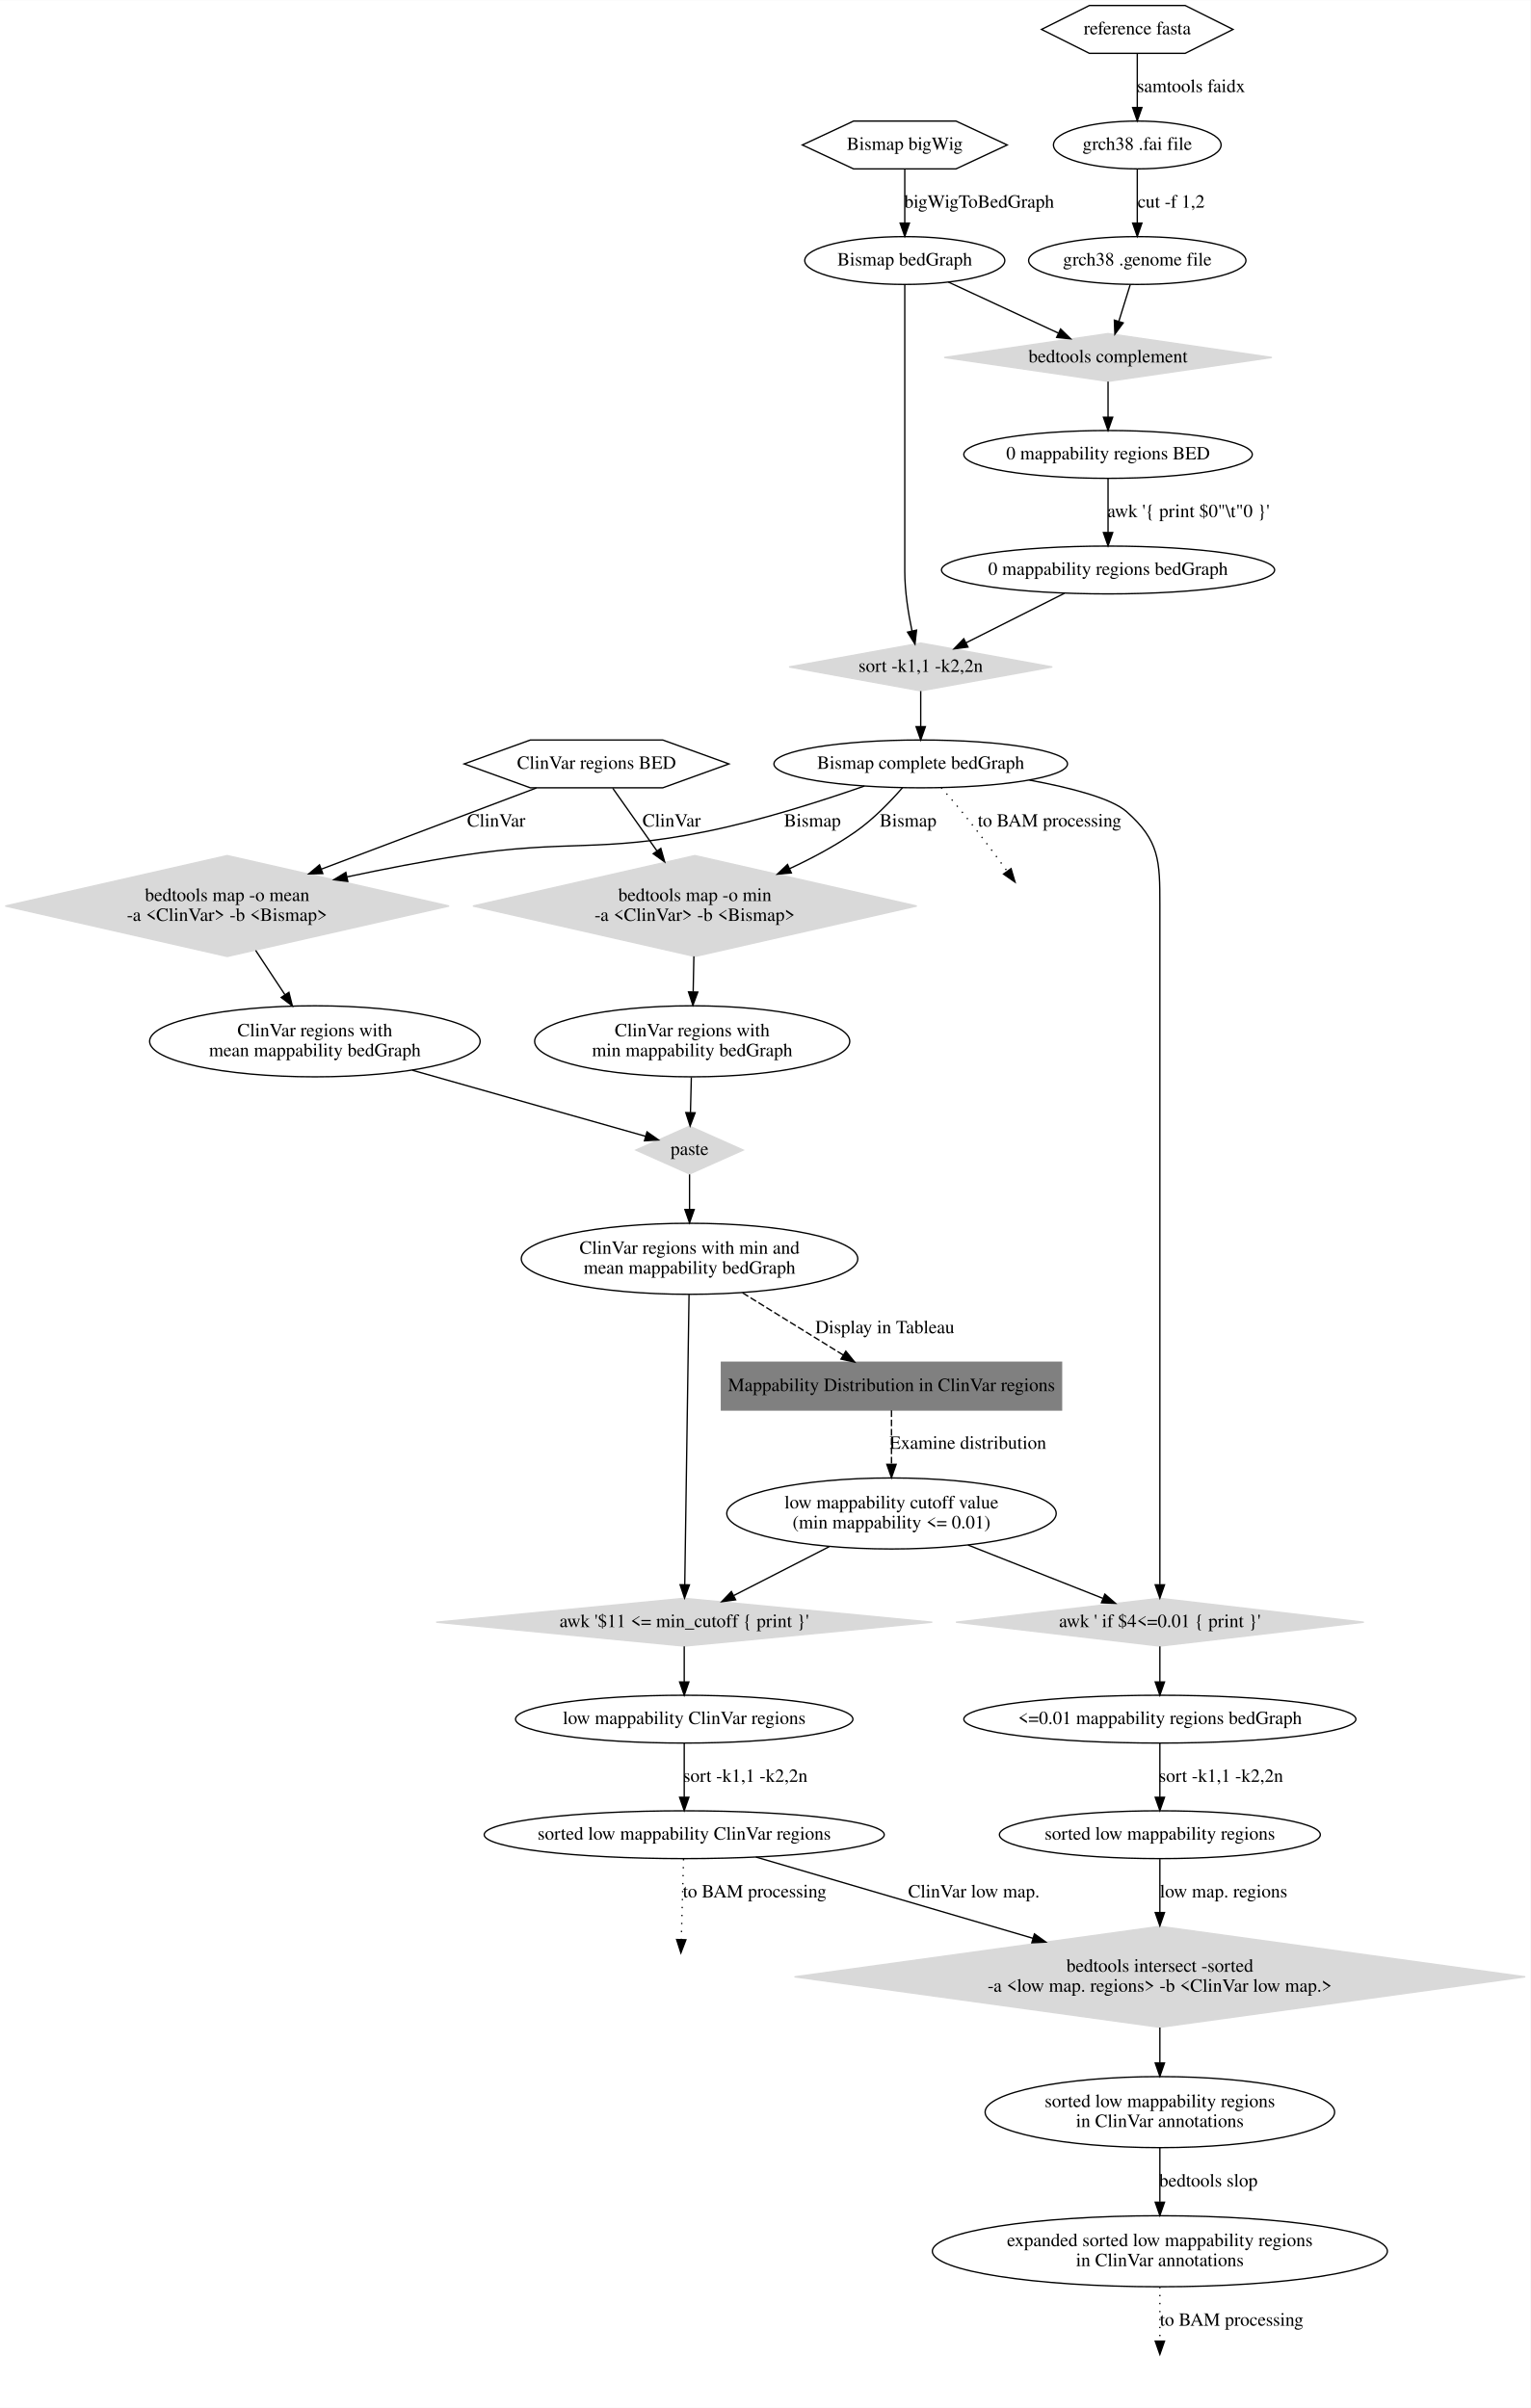
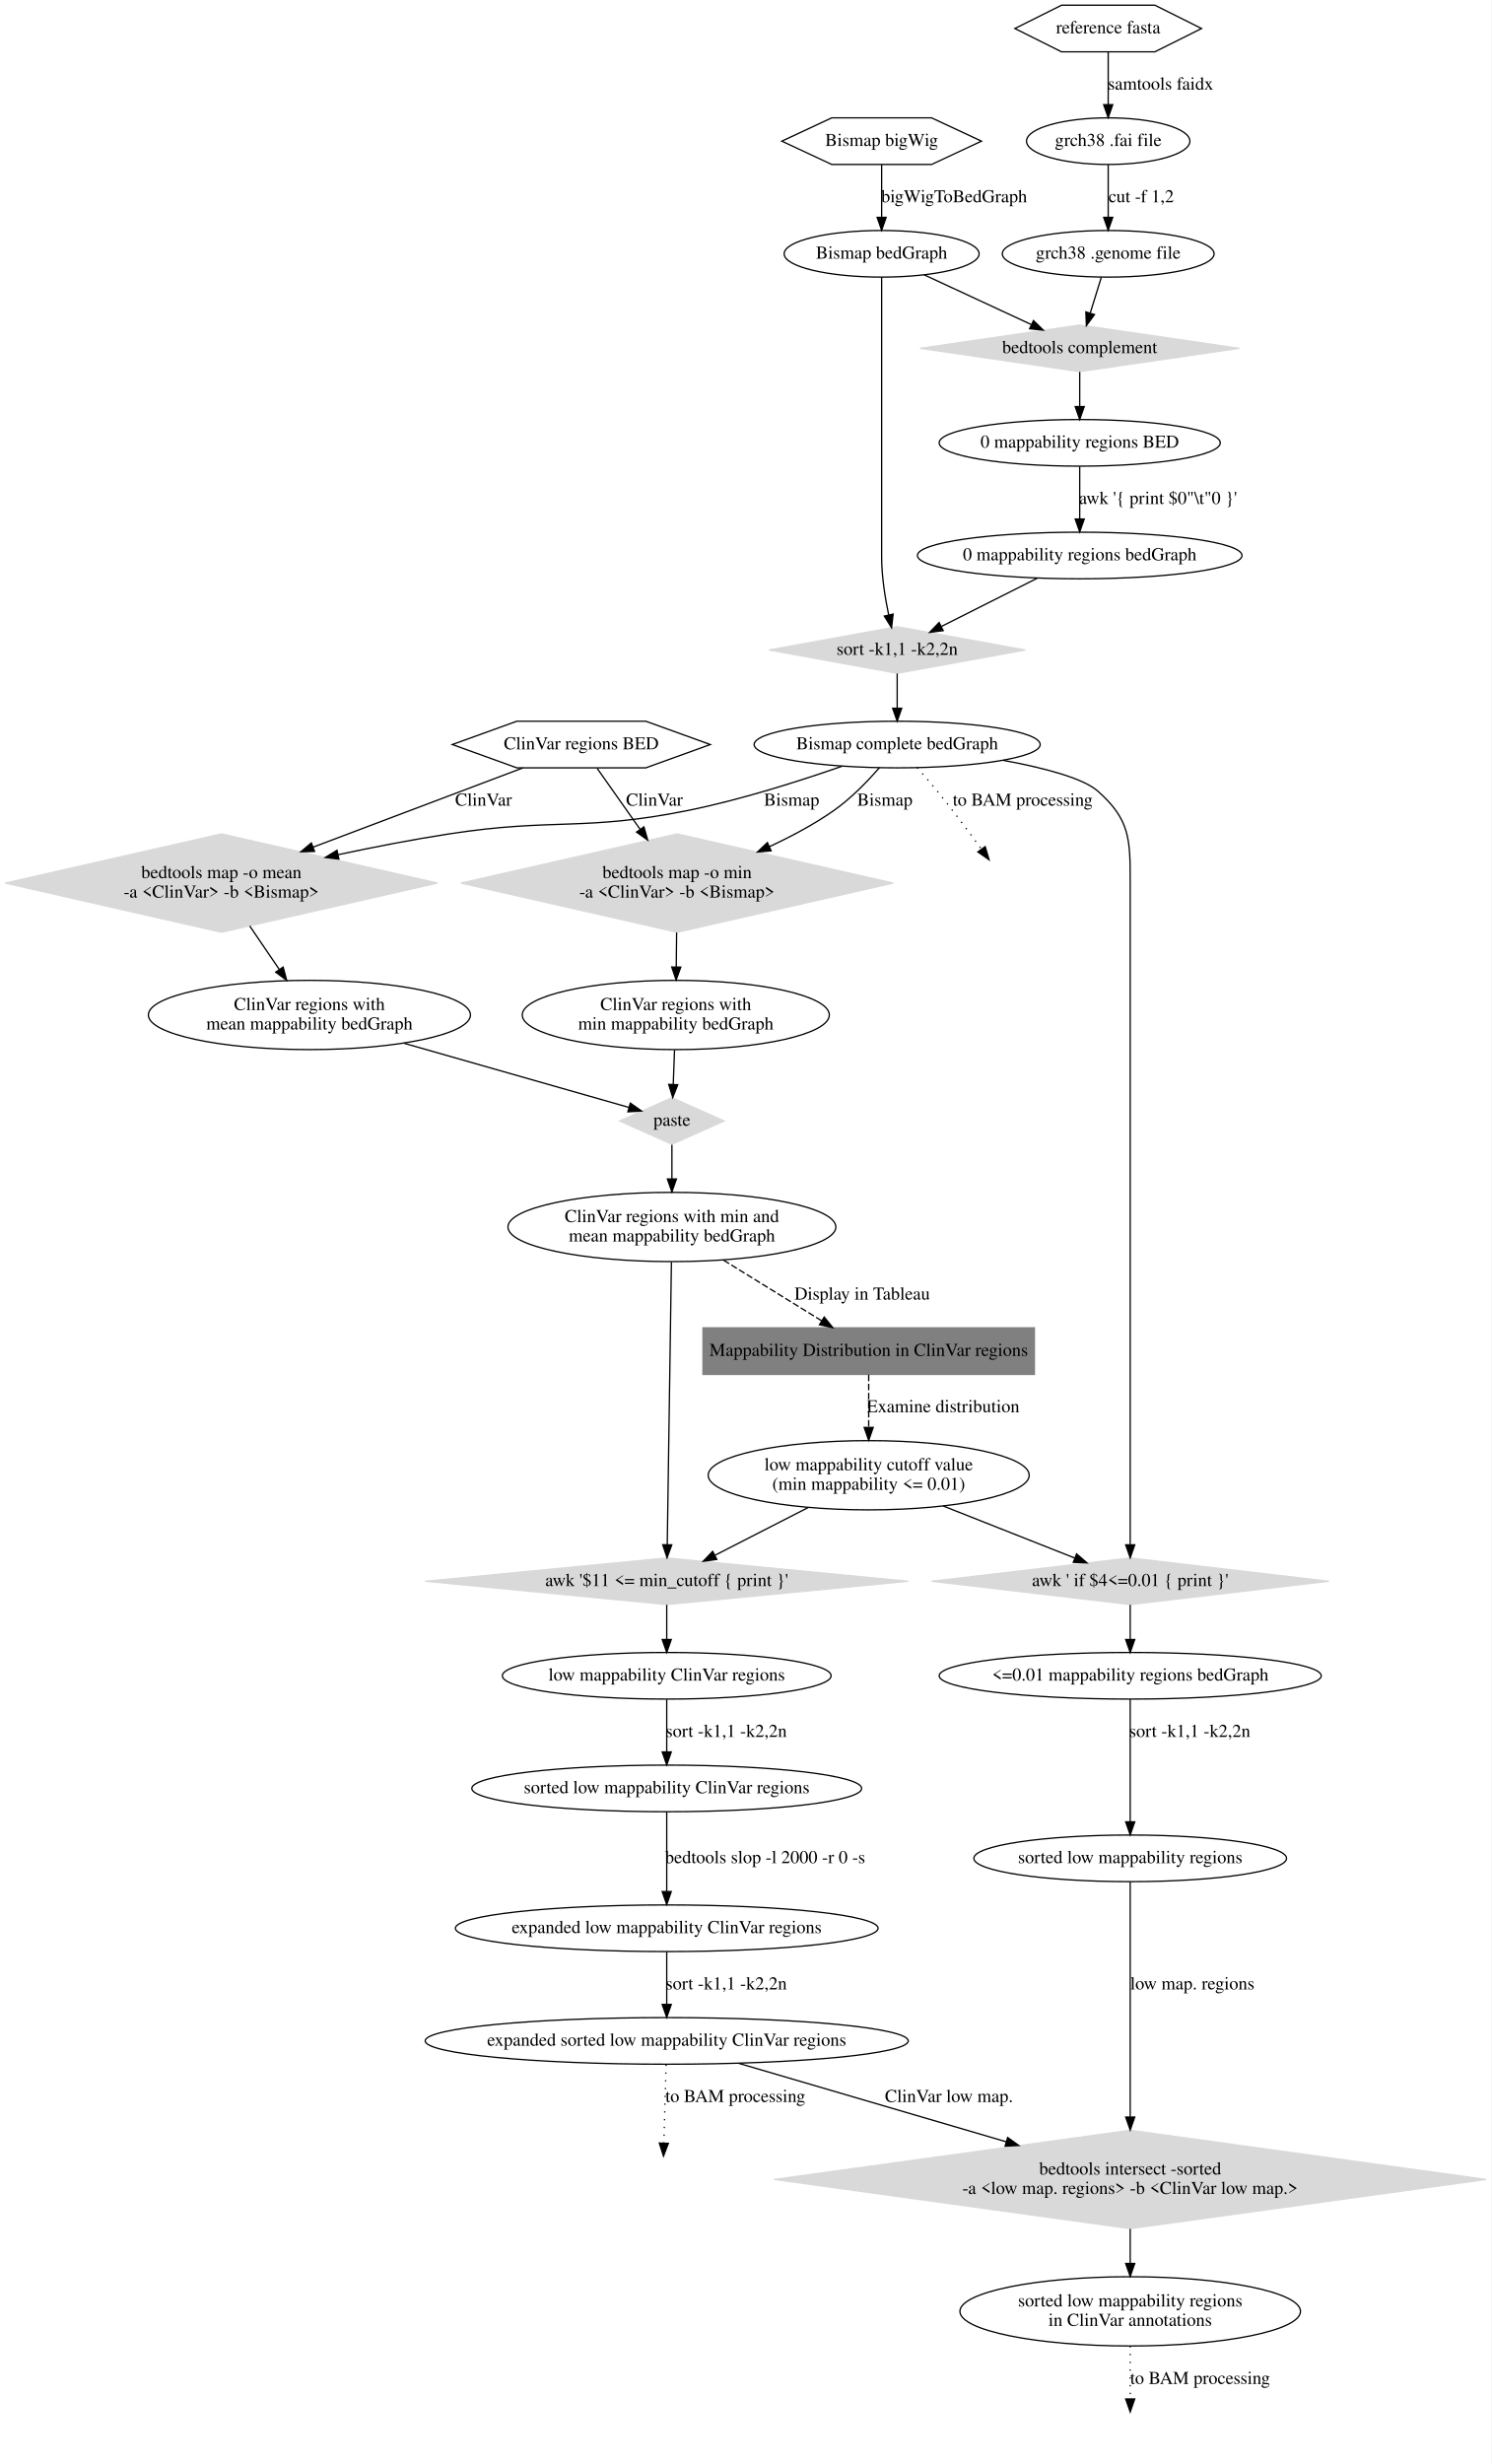
- <svg xmlns="http://www.w3.org/2000/svg" width="1152pt" height="1813pt" viewBox="0.00 0.00 1152.00 1812.70">
-   <g id="graph0" class="graph" transform="scale(1 1) rotate(0) translate(4 1808.7)">
-     <polygon fill="white" stroke="transparent" points="-4,4 -4,-1808.7 1148,-1808.7 1148,4 -4,4" />
+ <svg xmlns="http://www.w3.org/2000/svg" width="1152pt" height="1903pt" viewBox="0.00 0.00 1152.00 1902.96">
+   <g id="graph0" class="graph" transform="scale(1 1) rotate(0) translate(4 1898.96)">
+     <polygon fill="white" stroke="transparent" points="-4,4 -4,-1898.96 1148,-1898.96 1148,4 -4,4" />
    <g id="node1" class="node">
-       <polygon fill="none" stroke="black" points="544.63,-1233.7 494.82,-1251.7 395.18,-1251.7 345.37,-1233.7 395.18,-1215.7 494.82,-1215.7 544.63,-1233.7" />
-       <text text-anchor="middle" x="445" y="-1230" font-family="Times,serif" font-size="14.00">ClinVar regions BED</text>
+       <polygon fill="none" stroke="black" points="544.63,-1323.96 494.82,-1341.96 395.18,-1341.96 345.37,-1323.96 395.18,-1305.96 494.82,-1305.96 544.63,-1323.96" />
+       <text text-anchor="middle" x="445" y="-1320.26" font-family="Times,serif" font-size="14.00">ClinVar regions BED</text>
    </g>
    <g id="node9" class="node">
-       <polygon fill="#d9d9d9" stroke="#d9d9d9" points="519,-1164.7 352,-1126.7 519,-1088.7 686,-1126.7 519,-1164.7" />
-       <text text-anchor="middle" x="519" y="-1130.5" font-family="Times,serif" font-size="14.00">bedtools map -o min </text>
-       <text text-anchor="middle" x="519" y="-1115.5" font-family="Times,serif" font-size="14.00">-a &lt;ClinVar&gt; -b &lt;Bismap&gt;</text>
+       <polygon fill="#d9d9d9" stroke="#d9d9d9" points="519,-1254.96 352,-1216.96 519,-1178.96 686,-1216.96 519,-1254.96" />
+       <text text-anchor="middle" x="519" y="-1220.76" font-family="Times,serif" font-size="14.00">bedtools map -o min </text>
+       <text text-anchor="middle" x="519" y="-1205.76" font-family="Times,serif" font-size="14.00">-a &lt;ClinVar&gt; -b &lt;Bismap&gt;</text>
    </g>
    <g id="edge6" class="edge">
-       <path fill="none" stroke="black" d="M457.22,-1215.36C466.24,-1202.56 478.89,-1184.61 490.4,-1168.28" />
-       <polygon fill="black" stroke="black" points="493.39,-1170.11 496.29,-1159.92 487.67,-1166.08 493.39,-1170.11" />
-       <text text-anchor="middle" x="501.5" y="-1186.5" font-family="Times,serif" font-size="14.00">ClinVar</text>
+       <path fill="none" stroke="black" d="M457.22,-1305.62C466.24,-1292.82 478.89,-1274.87 490.4,-1258.54" />
+       <polygon fill="black" stroke="black" points="493.39,-1260.37 496.29,-1250.18 487.67,-1256.34 493.39,-1260.37" />
+       <text text-anchor="middle" x="501.5" y="-1276.76" font-family="Times,serif" font-size="14.00">ClinVar</text>
    </g>
    <g id="node10" class="node">
-       <polygon fill="#d9d9d9" stroke="#d9d9d9" points="167,-1164.7 0,-1126.7 167,-1088.7 334,-1126.7 167,-1164.7" />
-       <text text-anchor="middle" x="167" y="-1130.5" font-family="Times,serif" font-size="14.00">bedtools map -o mean </text>
-       <text text-anchor="middle" x="167" y="-1115.5" font-family="Times,serif" font-size="14.00">-a &lt;ClinVar&gt; -b &lt;Bismap&gt;</text>
+       <polygon fill="#d9d9d9" stroke="#d9d9d9" points="167,-1254.96 0,-1216.96 167,-1178.96 334,-1216.96 167,-1254.96" />
+       <text text-anchor="middle" x="167" y="-1220.76" font-family="Times,serif" font-size="14.00">bedtools map -o mean </text>
+       <text text-anchor="middle" x="167" y="-1205.76" font-family="Times,serif" font-size="14.00">-a &lt;ClinVar&gt; -b &lt;Bismap&gt;</text>
    </g>
    <g id="edge8" class="edge">
-       <path fill="none" stroke="black" d="M399.72,-1215.6C355.92,-1199.06 288.89,-1173.74 238,-1154.52" />
-       <polygon fill="black" stroke="black" points="238.96,-1151.14 228.37,-1150.88 236.49,-1157.69 238.96,-1151.14" />
-       <text text-anchor="middle" x="369.5" y="-1186.5" font-family="Times,serif" font-size="14.00">ClinVar</text>
+       <path fill="none" stroke="black" d="M399.72,-1305.86C355.92,-1289.32 288.89,-1264 238,-1244.78" />
+       <polygon fill="black" stroke="black" points="238.96,-1241.4 228.37,-1241.14 236.49,-1247.95 238.96,-1241.4" />
+       <text text-anchor="middle" x="369.5" y="-1276.76" font-family="Times,serif" font-size="14.00">ClinVar</text>
    </g>
    <g id="node2" class="node">
-       <polygon fill="none" stroke="black" points="924.09,-1786.7 888.05,-1804.7 815.95,-1804.7 779.91,-1786.7 815.95,-1768.7 888.05,-1768.7 924.09,-1786.7" />
-       <text text-anchor="middle" x="852" y="-1783" font-family="Times,serif" font-size="14.00">reference fasta</text>
+       <polygon fill="none" stroke="black" points="924.09,-1876.96 888.05,-1894.96 815.95,-1894.96 779.91,-1876.96 815.95,-1858.96 888.05,-1858.96 924.09,-1876.96" />
+       <text text-anchor="middle" x="852" y="-1873.26" font-family="Times,serif" font-size="14.00">reference fasta</text>
+     </g>
+     <g id="node25" class="node">
+       <ellipse fill="none" stroke="black" cx="852" cy="-1789.96" rx="63.09" ry="18" />
+       <text text-anchor="middle" x="852" y="-1786.26" font-family="Times,serif" font-size="14.00">grch38 .fai file</text>
+     </g>
+     <g id="edge24" class="edge">
+       <path fill="none" stroke="black" d="M852,-1858.76C852,-1847.12 852,-1831.51 852,-1818.2" />
+       <polygon fill="black" stroke="black" points="855.5,-1818.14 852,-1808.14 848.5,-1818.14 855.5,-1818.14" />
+       <text text-anchor="middle" x="892.5" y="-1829.76" font-family="Times,serif" font-size="14.00">samtools faidx</text>
+     </g>
+     <g id="node3" class="node">
+       <ellipse fill="none" stroke="black" cx="677" cy="-1702.96" rx="75.29" ry="18" />
+       <text text-anchor="middle" x="677" y="-1699.26" font-family="Times,serif" font-size="14.00">Bismap bedGraph</text>
+     </g>
+     <g id="node4" class="node">
+       <polygon fill="#d9d9d9" stroke="#d9d9d9" points="689,-1414.96 589.96,-1396.96 689,-1378.96 788.04,-1396.96 689,-1414.96" />
+       <text text-anchor="middle" x="689" y="-1393.26" font-family="Times,serif" font-size="14.00">sort -k1,1 -k2,2n</text>
+     </g>
+     <g id="edge1" class="edge">
+       <path fill="none" stroke="black" d="M677,-1684.74C677,-1670.37 677,-1649.33 677,-1630.96 677,-1630.96 677,-1630.96 677,-1468.96 677,-1453.97 679.63,-1437.44 682.43,-1424.1" />
+       <polygon fill="black" stroke="black" points="685.88,-1424.71 684.67,-1414.18 679.06,-1423.17 685.88,-1424.71" />
+     </g>
+     <g id="node23" class="node">
+       <polygon fill="#d9d9d9" stroke="#d9d9d9" points="830,-1647.96 706.67,-1629.96 830,-1611.96 953.33,-1629.96 830,-1647.96" />
+       <text text-anchor="middle" x="830" y="-1626.26" font-family="Times,serif" font-size="14.00">bedtools complement</text>
+     </g>
+     <g id="edge22" class="edge">
+       <path fill="none" stroke="black" d="M709.82,-1686.73C734.11,-1675.46 767.24,-1660.08 792.57,-1648.33" />
+       <polygon fill="black" stroke="black" points="794.26,-1651.41 801.85,-1644.02 791.31,-1645.06 794.26,-1651.41" />
+     </g>
+     <g id="node5" class="node">
+       <ellipse fill="none" stroke="black" cx="689" cy="-1323.96" rx="110.48" ry="18" />
+       <text text-anchor="middle" x="689" y="-1320.26" font-family="Times,serif" font-size="14.00">Bismap complete bedGraph</text>
+     </g>
+     <g id="edge2" class="edge">
+       <path fill="none" stroke="black" d="M689,-1378.77C689,-1370.75 689,-1361.01 689,-1352.03" />
+       <polygon fill="black" stroke="black" points="692.5,-1351.99 689,-1341.99 685.5,-1351.99 692.5,-1351.99" />
+     </g>
+     <g id="edge3" class="edge">
+       <path fill="none" stroke="black" stroke-dasharray="1,5" d="M704.44,-1306.12C709.5,-1300.44 715.09,-1294.01 720,-1287.96 731.74,-1273.5 744.21,-1256.77 753.99,-1243.29" />
+       <polygon fill="black" stroke="black" points="756.99,-1245.12 760,-1234.96 751.31,-1241.02 756.99,-1245.12" />
+       <text text-anchor="middle" x="786" y="-1276.76" font-family="Times,serif" font-size="14.00">to BAM processing</text>
+     </g>
+     <g id="edge7" class="edge">
+       <path fill="none" stroke="black" d="M675.31,-1306.08C666.14,-1295.57 653.34,-1282.3 640,-1272.96 624.85,-1262.35 607.33,-1252.99 590.4,-1245.14" />
+       <polygon fill="black" stroke="black" points="591.63,-1241.86 581.07,-1240.94 588.75,-1248.24 591.63,-1241.86" />
+       <text text-anchor="middle" x="679.5" y="-1276.76" font-family="Times,serif" font-size="14.00">Bismap</text>
+     </g>
+     <g id="edge9" class="edge">
+       <path fill="none" stroke="black" d="M646.63,-1307.3C614.3,-1295.99 568.41,-1281.29 527,-1272.96 446.44,-1256.76 424.22,-1267.43 343,-1254.96 314.96,-1250.66 284.66,-1244.75 257.23,-1238.91" />
+       <polygon fill="black" stroke="black" points="257.78,-1235.45 247.27,-1236.77 256.31,-1242.3 257.78,-1235.45" />
+       <text text-anchor="middle" x="607.5" y="-1276.76" font-family="Times,serif" font-size="14.00">Bismap</text>
+     </g>
+     <g id="node27" class="node">
+       <polygon fill="#d9d9d9" stroke="#d9d9d9" points="869,-695.74 715.5,-677.74 869,-659.74 1022.5,-677.74 869,-695.74" />
+       <text text-anchor="middle" x="869" y="-674.04" font-family="Times,serif" font-size="14.00">awk ' if $4&lt;=0.01 { print }'</text>
+     </g>
+     <g id="edge27" class="edge">
+       <path fill="none" stroke="black" d="M770.82,-1311.77C801.88,-1306.04 832.54,-1298.11 844,-1287.96 868.73,-1266.06 869,-1251 869,-1217.96 869,-1217.96 869,-1217.96 869,-758.61 869,-741.2 869,-721.66 869,-706.27" />
+       <polygon fill="black" stroke="black" points="872.5,-705.88 869,-695.88 865.5,-705.88 872.5,-705.88" />
+     </g>
+     <g id="node7" class="node">
+       <ellipse fill="none" stroke="black" cx="830" cy="-1469.96" rx="125.38" ry="18" />
+       <text text-anchor="middle" x="830" y="-1466.26" font-family="Times,serif" font-size="14.00">0 mappability regions bedGraph</text>
+     </g>
+     <g id="edge4" class="edge">
+       <path fill="none" stroke="black" d="M797.3,-1452.49C775.09,-1441.31 745.77,-1426.55 723.24,-1415.2" />
+       <polygon fill="black" stroke="black" points="724.55,-1411.94 714.05,-1410.57 721.4,-1418.2 724.55,-1411.94" />
+     </g>
+     <g id="node8" class="node">
+       <polygon fill="none" stroke="black" points="754.1,-1789.96 715.55,-1807.96 638.45,-1807.96 599.9,-1789.96 638.45,-1771.96 715.55,-1771.96 754.1,-1789.96" />
+       <text text-anchor="middle" x="677" y="-1786.26" font-family="Times,serif" font-size="14.00">Bismap bigWig</text>
+     </g>
+     <g id="edge5" class="edge">
+       <path fill="none" stroke="black" d="M677,-1771.76C677,-1760.12 677,-1744.51 677,-1731.2" />
+       <polygon fill="black" stroke="black" points="680.5,-1731.14 677,-1721.14 673.5,-1731.14 680.5,-1731.14" />
+       <text text-anchor="middle" x="733" y="-1742.76" font-family="Times,serif" font-size="14.00">bigWigToBedGraph</text>
+     </g>
+     <g id="node11" class="node">
+       <ellipse fill="none" stroke="black" cx="518" cy="-1115.09" rx="118.59" ry="26.74" />
+       <text text-anchor="middle" x="518" y="-1118.89" font-family="Times,serif" font-size="14.00">ClinVar regions with</text>
+       <text text-anchor="middle" x="518" y="-1103.89" font-family="Times,serif" font-size="14.00"> min mappability bedGraph</text>
+     </g>
+     <g id="edge10" class="edge">
+       <path fill="none" stroke="black" d="M518.63,-1178.77C518.54,-1170.1 518.45,-1160.87 518.36,-1152.25" />
+       <polygon fill="black" stroke="black" points="521.86,-1152.06 518.26,-1142.09 514.86,-1152.13 521.86,-1152.06" />
+     </g>
+     <g id="node12" class="node">
+       <ellipse fill="none" stroke="black" cx="235" cy="-1115.09" rx="124.4" ry="26.74" />
+       <text text-anchor="middle" x="235" y="-1118.89" font-family="Times,serif" font-size="14.00">ClinVar regions with</text>
+       <text text-anchor="middle" x="235" y="-1103.89" font-family="Times,serif" font-size="14.00"> mean mappability bedGraph</text>
+     </g>
+     <g id="edge11" class="edge">
+       <path fill="none" stroke="black" d="M188.89,-1183.81C196.18,-1173.1 204.33,-1161.14 211.72,-1150.28" />
+       <polygon fill="black" stroke="black" points="214.72,-1152.09 217.46,-1141.86 208.94,-1148.15 214.72,-1152.09" />
+     </g>
+     <g id="node13" class="node">
+       <polygon fill="#d9d9d9" stroke="#d9d9d9" points="515,-1051.22 474.61,-1033.22 515,-1015.22 555.39,-1033.22 515,-1051.22" />
+       <text text-anchor="middle" x="515" y="-1029.52" font-family="Times,serif" font-size="14.00">paste</text>
+     </g>
+     <g id="edge12" class="edge">
+       <path fill="none" stroke="black" d="M517.02,-1087.94C516.7,-1079.49 516.35,-1070.11 516.03,-1061.58" />
+       <polygon fill="black" stroke="black" points="519.52,-1061.23 515.64,-1051.37 512.52,-1061.49 519.52,-1061.23" />
+     </g>
+     <g id="edge14" class="edge">
+       <path fill="none" stroke="black" d="M308.2,-1093.21C364.34,-1077.2 439.18,-1055.85 481.72,-1043.71" />
+       <polygon fill="black" stroke="black" points="482.9,-1047.02 491.56,-1040.91 480.98,-1040.29 482.9,-1047.02" />
+     </g>
+     <g id="node14" class="node">
+       <ellipse fill="none" stroke="black" cx="515" cy="-951.35" rx="126.64" ry="26.74" />
+       <text text-anchor="middle" x="515" y="-955.15" font-family="Times,serif" font-size="14.00">ClinVar regions with min and</text>
+       <text text-anchor="middle" x="515" y="-940.15" font-family="Times,serif" font-size="14.00"> mean mappability bedGraph</text>
+     </g>
+     <g id="edge13" class="edge">
+       <path fill="none" stroke="black" d="M515,-1014.89C515,-1007.16 515,-997.74 515,-988.58" />
+       <polygon fill="black" stroke="black" points="518.5,-988.45 515,-978.45 511.5,-988.45 518.5,-988.45" />
+     </g>
+     <g id="node15" class="node">
+       <polygon fill="gray" stroke="gray" points="795,-873.48 539,-873.48 539,-837.48 795,-837.48 795,-873.48" />
+       <text text-anchor="middle" x="667" y="-851.78" font-family="Times,serif" font-size="14.00">Mappability Distribution in ClinVar regions</text>
+     </g>
+     <g id="edge15" class="edge">
+       <path fill="none" stroke="black" stroke-dasharray="5,2" d="M554.94,-925.69C578.39,-911.2 607.8,-893.04 630.61,-878.95" />
+       <polygon fill="black" stroke="black" points="632.64,-881.81 639.31,-873.58 628.97,-875.85 632.64,-881.81" />
+       <text text-anchor="middle" x="662" y="-895.28" font-family="Times,serif" font-size="14.00">Display in Tableau</text>
+     </g>
+     <g id="node18" class="node">
+       <polygon fill="#d9d9d9" stroke="#d9d9d9" points="511,-695.74 324.32,-677.74 511,-659.74 697.68,-677.74 511,-695.74" />
+       <text text-anchor="middle" x="511" y="-674.04" font-family="Times,serif" font-size="14.00">awk '$11 &lt;= min_cutoff { print }'</text>
+     </g>
+     <g id="edge19" class="edge">
+       <path fill="none" stroke="black" d="M514.62,-924.31C513.86,-872.86 512.18,-758.66 511.4,-706.14" />
+       <polygon fill="black" stroke="black" points="514.9,-705.86 511.25,-695.91 507.9,-705.96 514.9,-705.86" />
+     </g>
+     <g id="node17" class="node">
+       <ellipse fill="none" stroke="black" cx="667" cy="-759.61" rx="123.99" ry="26.74" />
+       <text text-anchor="middle" x="667" y="-763.41" font-family="Times,serif" font-size="14.00">low mappability cutoff value</text>
+       <text text-anchor="middle" x="667" y="-748.41" font-family="Times,serif" font-size="14.00">(min mappability &lt;= 0.01)</text>
+     </g>
+     <g id="edge16" class="edge">
+       <path fill="none" stroke="black" stroke-dasharray="5,2" d="M667,-837.26C667,-825.96 667,-810.75 667,-796.86" />
+       <polygon fill="black" stroke="black" points="670.5,-796.58 667,-786.58 663.5,-796.58 670.5,-796.58" />
+       <text text-anchor="middle" x="724.5" y="-808.28" font-family="Times,serif" font-size="14.00">Examine distribution</text>
+     </g>
+     <g id="edge17" class="edge">
+       <path fill="none" stroke="black" d="M620.19,-734.65C597.21,-722.88 569.9,-708.9 548.34,-697.86" />
+       <polygon fill="black" stroke="black" points="549.68,-694.61 539.18,-693.17 546.49,-700.84 549.68,-694.61" />
+     </g>
+     <g id="edge28" class="edge">
+       <path fill="none" stroke="black" d="M724.61,-735.83C756.88,-723.07 796.45,-707.43 826,-695.74" />
+       <polygon fill="black" stroke="black" points="827.59,-698.88 835.61,-691.94 825.02,-692.37 827.59,-698.88" />
+     </g>
+     <g id="node19" class="node">
+       <ellipse fill="none" stroke="black" cx="511" cy="-604.74" rx="126.98" ry="18" />
+       <text text-anchor="middle" x="511" y="-601.04" font-family="Times,serif" font-size="14.00">low mappability ClinVar regions</text>
+     </g>
+     <g id="edge18" class="edge">
+       <path fill="none" stroke="black" d="M511,-659.55C511,-651.53 511,-641.79 511,-632.81" />
+       <polygon fill="black" stroke="black" points="514.5,-632.77 511,-622.77 507.5,-632.77 514.5,-632.77" />
+     </g>
+     <g id="node20" class="node">
+       <ellipse fill="none" stroke="black" cx="511" cy="-517.74" rx="150.57" ry="18" />
+       <text text-anchor="middle" x="511" y="-514.04" font-family="Times,serif" font-size="14.00">sorted low mappability ClinVar regions</text>
+     </g>
+     <g id="edge20" class="edge">
+       <path fill="none" stroke="black" d="M511,-586.54C511,-574.9 511,-559.29 511,-545.98" />
+       <polygon fill="black" stroke="black" points="514.5,-545.92 511,-535.92 507.5,-545.92 514.5,-545.92" />
+       <text text-anchor="middle" x="557" y="-557.54" font-family="Times,serif" font-size="14.00">sort -k1,1 -k2,2n</text>
+     </g>
+     <g id="node32" class="node">
+       <ellipse fill="none" stroke="black" cx="511" cy="-409.74" rx="163.27" ry="18" />
+       <text text-anchor="middle" x="511" y="-406.04" font-family="Times,serif" font-size="14.00">expanded low mappability ClinVar regions</text>
+     </g>
+     <g id="edge34" class="edge">
+       <path fill="none" stroke="black" d="M511,-499.71C511,-483.12 511,-457.62 511,-438.17" />
+       <polygon fill="black" stroke="black" points="514.5,-438.08 511,-428.08 507.5,-438.08 514.5,-438.08" />
+       <text text-anchor="middle" x="587" y="-460.04" font-family="Times,serif" font-size="14.00">bedtools slop -l 2000 -r 0 -s</text>
+     </g>
+     <g id="node21" class="node">
+       <ellipse fill="none" stroke="black" cx="511" cy="-322.74" rx="186.57" ry="18" />
+       <text text-anchor="middle" x="511" y="-319.04" font-family="Times,serif" font-size="14.00">expanded sorted low mappability ClinVar regions</text>
+     </g>
+     <g id="edge21" class="edge">
+       <path fill="none" stroke="black" stroke-dasharray="1,5" d="M510.5,-304.4C510.03,-287.96 509.32,-263.02 508.78,-243.93" />
+       <polygon fill="black" stroke="black" points="512.27,-243.65 508.49,-233.76 505.27,-243.85 512.27,-243.65" />
+       <text text-anchor="middle" x="564" y="-275.54" font-family="Times,serif" font-size="14.00">to BAM processing</text>
+     </g>
+     <g id="node30" class="node">
+       <polygon fill="#d9d9d9" stroke="#d9d9d9" points="869,-253.74 594,-215.74 869,-177.74 1144,-215.74 869,-253.74" />
+       <text text-anchor="middle" x="869" y="-219.54" font-family="Times,serif" font-size="14.00">bedtools intersect -sorted </text>
+       <text text-anchor="middle" x="869" y="-204.54" font-family="Times,serif" font-size="14.00">-a &lt;low map. regions&gt; -b &lt;ClinVar low map.&gt;</text>
+     </g>
+     <g id="edge37" class="edge">
+       <path fill="none" stroke="black" d="M566.54,-305.45C621.67,-289.28 707.26,-264.18 773.34,-244.8" />
+       <polygon fill="black" stroke="black" points="774.33,-248.15 782.94,-241.98 772.36,-241.44 774.33,-248.15" />
+       <text text-anchor="middle" x="729" y="-275.54" font-family="Times,serif" font-size="14.00">ClinVar low map.</text>
    </g>
    <g id="node24" class="node">
-       <ellipse fill="none" stroke="black" cx="852" cy="-1699.7" rx="63.09" ry="18" />
-       <text text-anchor="middle" x="852" y="-1696" font-family="Times,serif" font-size="14.00">grch38 .fai file</text>
-     </g>
-     <g id="edge24" class="edge">
-       <path fill="none" stroke="black" d="M852,-1768.5C852,-1756.86 852,-1741.25 852,-1727.94" />
-       <polygon fill="black" stroke="black" points="855.5,-1727.88 852,-1717.88 848.5,-1727.88 855.5,-1727.88" />
-       <text text-anchor="middle" x="892.5" y="-1739.5" font-family="Times,serif" font-size="14.00">samtools faidx</text>
-     </g>
-     <g id="node3" class="node">
-       <ellipse fill="none" stroke="black" cx="677" cy="-1612.7" rx="75.29" ry="18" />
-       <text text-anchor="middle" x="677" y="-1609" font-family="Times,serif" font-size="14.00">Bismap bedGraph</text>
-     </g>
-     <g id="node4" class="node">
-       <polygon fill="#d9d9d9" stroke="#d9d9d9" points="689,-1324.7 589.96,-1306.7 689,-1288.7 788.04,-1306.7 689,-1324.7" />
-       <text text-anchor="middle" x="689" y="-1303" font-family="Times,serif" font-size="14.00">sort -k1,1 -k2,2n</text>
-     </g>
-     <g id="edge1" class="edge">
-       <path fill="none" stroke="black" d="M677,-1594.48C677,-1580.11 677,-1559.07 677,-1540.7 677,-1540.7 677,-1540.7 677,-1378.7 677,-1363.71 679.63,-1347.18 682.43,-1333.84" />
-       <polygon fill="black" stroke="black" points="685.88,-1334.45 684.67,-1323.93 679.06,-1332.91 685.88,-1334.45" />
-     </g>
-     <g id="node22" class="node">
-       <polygon fill="#d9d9d9" stroke="#d9d9d9" points="830,-1557.7 706.67,-1539.7 830,-1521.7 953.33,-1539.7 830,-1557.7" />
-       <text text-anchor="middle" x="830" y="-1536" font-family="Times,serif" font-size="14.00">bedtools complement</text>
-     </g>
-     <g id="edge22" class="edge">
-       <path fill="none" stroke="black" d="M709.82,-1596.47C734.11,-1585.2 767.24,-1569.82 792.57,-1558.07" />
-       <polygon fill="black" stroke="black" points="794.26,-1561.15 801.85,-1553.76 791.31,-1554.8 794.26,-1561.15" />
-     </g>
-     <g id="node5" class="node">
-       <ellipse fill="none" stroke="black" cx="689" cy="-1233.7" rx="110.48" ry="18" />
-       <text text-anchor="middle" x="689" y="-1230" font-family="Times,serif" font-size="14.00">Bismap complete bedGraph</text>
-     </g>
-     <g id="edge2" class="edge">
-       <path fill="none" stroke="black" d="M689,-1288.51C689,-1280.49 689,-1270.75 689,-1261.77" />
-       <polygon fill="black" stroke="black" points="692.5,-1261.73 689,-1251.73 685.5,-1261.73 692.5,-1261.73" />
-     </g>
-     <g id="edge3" class="edge">
-       <path fill="none" stroke="black" stroke-dasharray="1,5" d="M704.44,-1215.86C709.5,-1210.18 715.09,-1203.75 720,-1197.7 731.74,-1183.24 744.21,-1166.51 753.99,-1153.03" />
-       <polygon fill="black" stroke="black" points="756.99,-1154.86 760,-1144.7 751.31,-1150.76 756.99,-1154.86" />
-       <text text-anchor="middle" x="786" y="-1186.5" font-family="Times,serif" font-size="14.00">to BAM processing</text>
-     </g>
-     <g id="edge7" class="edge">
-       <path fill="none" stroke="black" d="M675.31,-1215.82C666.14,-1205.31 653.34,-1192.04 640,-1182.7 624.85,-1172.09 607.33,-1162.73 590.4,-1154.88" />
-       <polygon fill="black" stroke="black" points="591.63,-1151.6 581.07,-1150.68 588.75,-1157.98 591.63,-1151.6" />
-       <text text-anchor="middle" x="679.5" y="-1186.5" font-family="Times,serif" font-size="14.00">Bismap</text>
-     </g>
-     <g id="edge9" class="edge">
-       <path fill="none" stroke="black" d="M646.63,-1217.04C614.3,-1205.73 568.41,-1191.03 527,-1182.7 446.44,-1166.5 424.22,-1177.17 343,-1164.7 314.96,-1160.4 284.66,-1154.49 257.23,-1148.65" />
-       <polygon fill="black" stroke="black" points="257.78,-1145.19 247.27,-1146.51 256.31,-1152.04 257.78,-1145.19" />
-       <text text-anchor="middle" x="607.5" y="-1186.5" font-family="Times,serif" font-size="14.00">Bismap</text>
+       <ellipse fill="none" stroke="black" cx="830" cy="-1556.96" rx="108.58" ry="18" />
+       <text text-anchor="middle" x="830" y="-1553.26" font-family="Times,serif" font-size="14.00">0 mappability regions BED</text>
+     </g>
+     <g id="edge23" class="edge">
+       <path fill="none" stroke="black" d="M830,-1611.77C830,-1603.75 830,-1594.01 830,-1585.03" />
+       <polygon fill="black" stroke="black" points="833.5,-1584.99 830,-1574.99 826.5,-1584.99 833.5,-1584.99" />
+     </g>
+     <g id="edge30" class="edge">
+       <path fill="none" stroke="black" d="M830,-1538.76C830,-1527.12 830,-1511.51 830,-1498.2" />
+       <polygon fill="black" stroke="black" points="833.5,-1498.14 830,-1488.14 826.5,-1498.14 833.5,-1498.14" />
+       <text text-anchor="middle" x="890.5" y="-1509.76" font-family="Times,serif" font-size="14.00">awk '{ print $0"\t"0 }'</text>
    </g>
    <g id="node26" class="node">
-       <polygon fill="#d9d9d9" stroke="#d9d9d9" points="869,-605.48 715.5,-587.48 869,-569.48 1022.5,-587.48 869,-605.48" />
-       <text text-anchor="middle" x="869" y="-583.78" font-family="Times,serif" font-size="14.00">awk ' if $4&lt;=0.01 { print }'</text>
-     </g>
-     <g id="edge27" class="edge">
-       <path fill="none" stroke="black" d="M770.82,-1221.51C801.88,-1215.78 832.54,-1207.85 844,-1197.7 868.73,-1175.8 869,-1160.74 869,-1127.7 869,-1127.7 869,-1127.7 869,-668.35 869,-650.94 869,-631.4 869,-616.01" />
-       <polygon fill="black" stroke="black" points="872.5,-615.62 869,-605.62 865.5,-615.62 872.5,-615.62" />
-     </g>
-     <g id="node7" class="node">
-       <ellipse fill="none" stroke="black" cx="830" cy="-1379.7" rx="125.38" ry="18" />
-       <text text-anchor="middle" x="830" y="-1376" font-family="Times,serif" font-size="14.00">0 mappability regions bedGraph</text>
-     </g>
-     <g id="edge4" class="edge">
-       <path fill="none" stroke="black" d="M797.3,-1362.23C775.09,-1351.05 745.77,-1336.29 723.24,-1324.94" />
-       <polygon fill="black" stroke="black" points="724.55,-1321.68 714.05,-1320.31 721.4,-1327.94 724.55,-1321.68" />
-     </g>
-     <g id="node8" class="node">
-       <polygon fill="none" stroke="black" points="754.1,-1699.7 715.55,-1717.7 638.45,-1717.7 599.9,-1699.7 638.45,-1681.7 715.55,-1681.7 754.1,-1699.7" />
-       <text text-anchor="middle" x="677" y="-1696" font-family="Times,serif" font-size="14.00">Bismap bigWig</text>
-     </g>
-     <g id="edge5" class="edge">
-       <path fill="none" stroke="black" d="M677,-1681.5C677,-1669.86 677,-1654.25 677,-1640.94" />
-       <polygon fill="black" stroke="black" points="680.5,-1640.88 677,-1630.88 673.5,-1640.88 680.5,-1640.88" />
-       <text text-anchor="middle" x="733" y="-1652.5" font-family="Times,serif" font-size="14.00">bigWigToBedGraph</text>
-     </g>
-     <g id="node11" class="node">
-       <ellipse fill="none" stroke="black" cx="517" cy="-1024.83" rx="118.59" ry="26.74" />
-       <text text-anchor="middle" x="517" y="-1028.63" font-family="Times,serif" font-size="14.00">ClinVar regions with</text>
-       <text text-anchor="middle" x="517" y="-1013.63" font-family="Times,serif" font-size="14.00"> min mappability bedGraph</text>
-     </g>
-     <g id="edge10" class="edge">
-       <path fill="none" stroke="black" d="M518.26,-1088.8C518.09,-1080.11 517.9,-1070.85 517.73,-1062.18" />
-       <polygon fill="black" stroke="black" points="521.22,-1061.91 517.52,-1051.98 514.22,-1062.05 521.22,-1061.91" />
-     </g>
-     <g id="node12" class="node">
-       <ellipse fill="none" stroke="black" cx="233" cy="-1024.83" rx="124.4" ry="26.74" />
-       <text text-anchor="middle" x="233" y="-1028.63" font-family="Times,serif" font-size="14.00">ClinVar regions with</text>
-       <text text-anchor="middle" x="233" y="-1013.63" font-family="Times,serif" font-size="14.00"> mean mappability bedGraph</text>
-     </g>
-     <g id="edge11" class="edge">
-       <path fill="none" stroke="black" d="M188.43,-1093.28C195.5,-1082.58 203.38,-1070.66 210.52,-1059.84" />
-       <polygon fill="black" stroke="black" points="213.47,-1061.73 216.06,-1051.46 207.63,-1057.87 213.47,-1061.73" />
-     </g>
-     <g id="node13" class="node">
-       <polygon fill="#d9d9d9" stroke="#d9d9d9" points="515,-960.96 474.61,-942.96 515,-924.96 555.39,-942.96 515,-960.96" />
-       <text text-anchor="middle" x="515" y="-939.26" font-family="Times,serif" font-size="14.00">paste</text>
-     </g>
-     <g id="edge12" class="edge">
-       <path fill="none" stroke="black" d="M516.35,-997.68C516.13,-989.23 515.9,-979.85 515.69,-971.32" />
-       <polygon fill="black" stroke="black" points="519.18,-971.02 515.43,-961.11 512.18,-971.19 519.18,-971.02" />
-     </g>
-     <g id="edge14" class="edge">
-       <path fill="none" stroke="black" d="M306.36,-1003.05C363.16,-986.96 439.17,-965.44 482.01,-953.3" />
-       <polygon fill="black" stroke="black" points="482.98,-956.67 491.65,-950.58 481.07,-949.93 482.98,-956.67" />
-     </g>
-     <g id="node14" class="node">
-       <ellipse fill="none" stroke="black" cx="515" cy="-861.09" rx="126.64" ry="26.74" />
-       <text text-anchor="middle" x="515" y="-864.89" font-family="Times,serif" font-size="14.00">ClinVar regions with min and</text>
-       <text text-anchor="middle" x="515" y="-849.89" font-family="Times,serif" font-size="14.00"> mean mappability bedGraph</text>
-     </g>
-     <g id="edge13" class="edge">
-       <path fill="none" stroke="black" d="M515,-924.63C515,-916.9 515,-907.48 515,-898.32" />
-       <polygon fill="black" stroke="black" points="518.5,-898.19 515,-888.19 511.5,-898.19 518.5,-898.19" />
-     </g>
-     <g id="node15" class="node">
-       <polygon fill="gray" stroke="gray" points="795,-783.22 539,-783.22 539,-747.22 795,-747.22 795,-783.22" />
-       <text text-anchor="middle" x="667" y="-761.52" font-family="Times,serif" font-size="14.00">Mappability Distribution in ClinVar regions</text>
-     </g>
-     <g id="edge15" class="edge">
-       <path fill="none" stroke="black" stroke-dasharray="5,2" d="M554.94,-835.43C578.39,-820.94 607.8,-802.78 630.61,-788.69" />
-       <polygon fill="black" stroke="black" points="632.64,-791.55 639.31,-783.32 628.97,-785.59 632.64,-791.55" />
-       <text text-anchor="middle" x="662" y="-805.02" font-family="Times,serif" font-size="14.00">Display in Tableau</text>
-     </g>
-     <g id="node18" class="node">
-       <polygon fill="#d9d9d9" stroke="#d9d9d9" points="511,-605.48 324.32,-587.48 511,-569.48 697.68,-587.48 511,-605.48" />
-       <text text-anchor="middle" x="511" y="-583.78" font-family="Times,serif" font-size="14.00">awk '$11 &lt;= min_cutoff { print }'</text>
-     </g>
-     <g id="edge19" class="edge">
-       <path fill="none" stroke="black" d="M514.62,-834.05C513.86,-782.6 512.18,-668.4 511.4,-615.88" />
-       <polygon fill="black" stroke="black" points="514.9,-615.6 511.25,-605.65 507.9,-615.7 514.9,-615.6" />
-     </g>
-     <g id="node17" class="node">
-       <ellipse fill="none" stroke="black" cx="667" cy="-669.35" rx="123.99" ry="26.74" />
-       <text text-anchor="middle" x="667" y="-673.15" font-family="Times,serif" font-size="14.00">low mappability cutoff value</text>
-       <text text-anchor="middle" x="667" y="-658.15" font-family="Times,serif" font-size="14.00">(min mappability &lt;= 0.01)</text>
-     </g>
-     <g id="edge16" class="edge">
-       <path fill="none" stroke="black" stroke-dasharray="5,2" d="M667,-747C667,-735.7 667,-720.49 667,-706.6" />
-       <polygon fill="black" stroke="black" points="670.5,-706.32 667,-696.32 663.5,-706.32 670.5,-706.32" />
-       <text text-anchor="middle" x="724.5" y="-718.02" font-family="Times,serif" font-size="14.00">Examine distribution</text>
-     </g>
-     <g id="edge17" class="edge">
-       <path fill="none" stroke="black" d="M620.19,-644.39C597.21,-632.62 569.9,-618.64 548.34,-607.6" />
-       <polygon fill="black" stroke="black" points="549.68,-604.35 539.18,-602.91 546.49,-610.58 549.68,-604.35" />
-     </g>
-     <g id="edge28" class="edge">
-       <path fill="none" stroke="black" d="M724.61,-645.57C756.88,-632.81 796.45,-617.17 826,-605.48" />
-       <polygon fill="black" stroke="black" points="827.59,-608.62 835.61,-601.68 825.02,-602.11 827.59,-608.62" />
-     </g>
-     <g id="node19" class="node">
-       <ellipse fill="none" stroke="black" cx="511" cy="-514.48" rx="126.98" ry="18" />
-       <text text-anchor="middle" x="511" y="-510.78" font-family="Times,serif" font-size="14.00">low mappability ClinVar regions</text>
-     </g>
-     <g id="edge18" class="edge">
-       <path fill="none" stroke="black" d="M511,-569.29C511,-561.27 511,-551.53 511,-542.55" />
-       <polygon fill="black" stroke="black" points="514.5,-542.51 511,-532.51 507.5,-542.51 514.5,-542.51" />
-     </g>
-     <g id="node20" class="node">
-       <ellipse fill="none" stroke="black" cx="511" cy="-427.48" rx="150.57" ry="18" />
-       <text text-anchor="middle" x="511" y="-423.78" font-family="Times,serif" font-size="14.00">sorted low mappability ClinVar regions</text>
-     </g>
-     <g id="edge20" class="edge">
-       <path fill="none" stroke="black" d="M511,-496.28C511,-484.64 511,-469.03 511,-455.72" />
-       <polygon fill="black" stroke="black" points="514.5,-455.66 511,-445.66 507.5,-455.66 514.5,-455.66" />
-       <text text-anchor="middle" x="557" y="-467.28" font-family="Times,serif" font-size="14.00">sort -k1,1 -k2,2n</text>
-     </g>
-     <g id="edge21" class="edge">
-       <path fill="none" stroke="black" stroke-dasharray="1,5" d="M510.5,-409.14C510.03,-392.7 509.32,-367.76 508.78,-348.67" />
-       <polygon fill="black" stroke="black" points="512.27,-348.39 508.49,-338.5 505.27,-348.59 512.27,-348.39" />
-       <text text-anchor="middle" x="564" y="-380.28" font-family="Times,serif" font-size="14.00">to BAM processing</text>
+       <ellipse fill="none" stroke="black" cx="852" cy="-1702.96" rx="81.79" ry="18" />
+       <text text-anchor="middle" x="852" y="-1699.26" font-family="Times,serif" font-size="14.00">grch38 .genome file</text>
+     </g>
+     <g id="edge25" class="edge">
+       <path fill="none" stroke="black" d="M852,-1771.76C852,-1760.12 852,-1744.51 852,-1731.2" />
+       <polygon fill="black" stroke="black" points="855.5,-1731.14 852,-1721.14 848.5,-1731.14 855.5,-1731.14" />
+       <text text-anchor="middle" x="877.5" y="-1742.76" font-family="Times,serif" font-size="14.00">cut -f 1,2</text>
+     </g>
+     <g id="edge26" class="edge">
+       <path fill="none" stroke="black" d="M846.67,-1684.77C844.12,-1676.54 841.01,-1666.51 838.17,-1657.34" />
+       <polygon fill="black" stroke="black" points="841.43,-1656.02 835.13,-1647.5 834.74,-1658.09 841.43,-1656.02" />
+     </g>
+     <g id="node28" class="node">
+       <ellipse fill="none" stroke="black" cx="869" cy="-604.74" rx="147.57" ry="18" />
+       <text text-anchor="middle" x="869" y="-601.04" font-family="Times,serif" font-size="14.00">&lt;=0.01 mappability regions bedGraph</text>
+     </g>
+     <g id="edge29" class="edge">
+       <path fill="none" stroke="black" d="M869,-659.55C869,-651.53 869,-641.79 869,-632.81" />
+       <polygon fill="black" stroke="black" points="872.5,-632.77 869,-622.77 865.5,-632.77 872.5,-632.77" />
    </g>
    <g id="node29" class="node">
-       <polygon fill="#d9d9d9" stroke="#d9d9d9" points="869,-358.48 594,-320.48 869,-282.48 1144,-320.48 869,-358.48" />
-       <text text-anchor="middle" x="869" y="-324.28" font-family="Times,serif" font-size="14.00">bedtools intersect -sorted </text>
-       <text text-anchor="middle" x="869" y="-309.28" font-family="Times,serif" font-size="14.00">-a &lt;low map. regions&gt; -b &lt;ClinVar low map.&gt;</text>
+       <ellipse fill="none" stroke="black" cx="869" cy="-463.74" rx="120.78" ry="18" />
+       <text text-anchor="middle" x="869" y="-460.04" font-family="Times,serif" font-size="14.00">sorted low mappability regions</text>
+     </g>
+     <g id="edge31" class="edge">
+       <path fill="none" stroke="black" d="M869,-586.7C869,-563.14 869,-520.38 869,-492.27" />
+       <polygon fill="black" stroke="black" points="872.5,-491.92 869,-481.92 865.5,-491.92 872.5,-491.92" />
+       <text text-anchor="middle" x="915" y="-557.54" font-family="Times,serif" font-size="14.00">sort -k1,1 -k2,2n</text>
+     </g>
+     <g id="edge32" class="edge">
+       <path fill="none" stroke="black" d="M869,-445.44C869,-408.25 869,-319.56 869,-264.2" />
+       <polygon fill="black" stroke="black" points="872.5,-263.93 869,-253.93 865.5,-263.93 872.5,-263.93" />
+       <text text-anchor="middle" x="917" y="-362.54" font-family="Times,serif" font-size="14.00">low map. regions</text>
+     </g>
+     <g id="node31" class="node">
+       <ellipse fill="none" stroke="black" cx="869" cy="-113.87" rx="131.54" ry="26.74" />
+       <text text-anchor="middle" x="869" y="-117.67" font-family="Times,serif" font-size="14.00">sorted low mappability regions</text>
+       <text text-anchor="middle" x="869" y="-102.67" font-family="Times,serif" font-size="14.00">in ClinVar annotations</text>
+     </g>
+     <g id="edge33" class="edge">
+       <path fill="none" stroke="black" d="M869,-177.55C869,-168.88 869,-159.65 869,-151.03" />
+       <polygon fill="black" stroke="black" points="872.5,-150.87 869,-140.87 865.5,-150.87 872.5,-150.87" />
    </g>
    <g id="edge36" class="edge">
-       <path fill="none" stroke="black" d="M564.98,-410.65C620.09,-394.48 706.78,-369.06 773.51,-349.49" />
-       <polygon fill="black" stroke="black" points="774.59,-352.82 783.2,-346.64 772.62,-346.1 774.59,-352.82" />
-       <text text-anchor="middle" x="729" y="-380.28" font-family="Times,serif" font-size="14.00">ClinVar low map.</text>
-     </g>
-     <g id="node23" class="node">
-       <ellipse fill="none" stroke="black" cx="830" cy="-1466.7" rx="108.58" ry="18" />
-       <text text-anchor="middle" x="830" y="-1463" font-family="Times,serif" font-size="14.00">0 mappability regions BED</text>
-     </g>
-     <g id="edge23" class="edge">
-       <path fill="none" stroke="black" d="M830,-1521.51C830,-1513.49 830,-1503.75 830,-1494.77" />
-       <polygon fill="black" stroke="black" points="833.5,-1494.73 830,-1484.73 826.5,-1494.73 833.5,-1494.73" />
-     </g>
-     <g id="edge30" class="edge">
-       <path fill="none" stroke="black" d="M830,-1448.5C830,-1436.86 830,-1421.25 830,-1407.94" />
-       <polygon fill="black" stroke="black" points="833.5,-1407.88 830,-1397.88 826.5,-1407.88 833.5,-1407.88" />
-       <text text-anchor="middle" x="890.5" y="-1419.5" font-family="Times,serif" font-size="14.00">awk '{ print $0"\t"0 }'</text>
-     </g>
-     <g id="node25" class="node">
-       <ellipse fill="none" stroke="black" cx="852" cy="-1612.7" rx="81.79" ry="18" />
-       <text text-anchor="middle" x="852" y="-1609" font-family="Times,serif" font-size="14.00">grch38 .genome file</text>
-     </g>
-     <g id="edge25" class="edge">
-       <path fill="none" stroke="black" d="M852,-1681.5C852,-1669.86 852,-1654.25 852,-1640.94" />
-       <polygon fill="black" stroke="black" points="855.5,-1640.88 852,-1630.88 848.5,-1640.88 855.5,-1640.88" />
-       <text text-anchor="middle" x="877.5" y="-1652.5" font-family="Times,serif" font-size="14.00">cut -f 1,2</text>
-     </g>
-     <g id="edge26" class="edge">
-       <path fill="none" stroke="black" d="M846.67,-1594.51C844.12,-1586.28 841.01,-1576.25 838.17,-1567.08" />
-       <polygon fill="black" stroke="black" points="841.43,-1565.76 835.13,-1557.24 834.74,-1567.83 841.43,-1565.76" />
-     </g>
-     <g id="node27" class="node">
-       <ellipse fill="none" stroke="black" cx="869" cy="-514.48" rx="147.57" ry="18" />
-       <text text-anchor="middle" x="869" y="-510.78" font-family="Times,serif" font-size="14.00">&lt;=0.01 mappability regions bedGraph</text>
-     </g>
-     <g id="edge29" class="edge">
-       <path fill="none" stroke="black" d="M869,-569.29C869,-561.27 869,-551.53 869,-542.55" />
-       <polygon fill="black" stroke="black" points="872.5,-542.51 869,-532.51 865.5,-542.51 872.5,-542.51" />
-     </g>
-     <g id="node28" class="node">
-       <ellipse fill="none" stroke="black" cx="869" cy="-427.48" rx="120.78" ry="18" />
-       <text text-anchor="middle" x="869" y="-423.78" font-family="Times,serif" font-size="14.00">sorted low mappability regions</text>
-     </g>
-     <g id="edge31" class="edge">
-       <path fill="none" stroke="black" d="M869,-496.28C869,-484.64 869,-469.03 869,-455.72" />
-       <polygon fill="black" stroke="black" points="872.5,-455.66 869,-445.66 865.5,-455.66 872.5,-455.66" />
-       <text text-anchor="middle" x="915" y="-467.28" font-family="Times,serif" font-size="14.00">sort -k1,1 -k2,2n</text>
-     </g>
-     <g id="edge32" class="edge">
-       <path fill="none" stroke="black" d="M869,-409.14C869,-398.17 869,-383.42 869,-369.14" />
-       <polygon fill="black" stroke="black" points="872.5,-368.89 869,-358.89 865.5,-368.89 872.5,-368.89" />
-       <text text-anchor="middle" x="917" y="-380.28" font-family="Times,serif" font-size="14.00">low map. regions</text>
-     </g>
-     <g id="node30" class="node">
-       <ellipse fill="none" stroke="black" cx="869" cy="-218.61" rx="131.54" ry="26.74" />
-       <text text-anchor="middle" x="869" y="-222.41" font-family="Times,serif" font-size="14.00">sorted low mappability regions</text>
-       <text text-anchor="middle" x="869" y="-207.41" font-family="Times,serif" font-size="14.00">in ClinVar annotations</text>
-     </g>
-     <g id="edge33" class="edge">
-       <path fill="none" stroke="black" d="M869,-282.29C869,-273.62 869,-264.39 869,-255.77" />
-       <polygon fill="black" stroke="black" points="872.5,-255.61 869,-245.61 865.5,-255.61 872.5,-255.61" />
-     </g>
-     <g id="node31" class="node">
-       <ellipse fill="none" stroke="black" cx="869" cy="-113.87" rx="171.24" ry="26.74" />
-       <text text-anchor="middle" x="869" y="-117.67" font-family="Times,serif" font-size="14.00">expanded sorted low mappability regions</text>
-       <text text-anchor="middle" x="869" y="-102.67" font-family="Times,serif" font-size="14.00">in ClinVar annotations</text>
-     </g>
-     <g id="edge34" class="edge">
-       <path fill="none" stroke="black" d="M869,-191.68C869,-179.4 869,-164.51 869,-151.12" />
-       <polygon fill="black" stroke="black" points="872.5,-150.79 869,-140.79 865.5,-150.79 872.5,-150.79" />
-       <text text-anchor="middle" x="905.5" y="-162.54" font-family="Times,serif" font-size="14.00">bedtools slop</text>
-     </g>
-     <g id="edge35" class="edge">
      <path fill="none" stroke="black" stroke-dasharray="1,5" d="M869,-86.97C869,-74.34 869,-59.14 869,-46.32" />
      <polygon fill="black" stroke="black" points="872.5,-46.22 869,-36.22 865.5,-46.22 872.5,-46.22" />
      <text text-anchor="middle" x="923" y="-57.8" font-family="Times,serif" font-size="14.00">to BAM processing</text>
    </g>
+     <g id="edge35" class="edge">
+       <path fill="none" stroke="black" d="M511,-391.54C511,-379.9 511,-364.29 511,-350.98" />
+       <polygon fill="black" stroke="black" points="514.5,-350.92 511,-340.92 507.5,-350.92 514.5,-350.92" />
+       <text text-anchor="middle" x="557" y="-362.54" font-family="Times,serif" font-size="14.00">sort -k1,1 -k2,2n</text>
+     </g>
  </g>
</svg>
